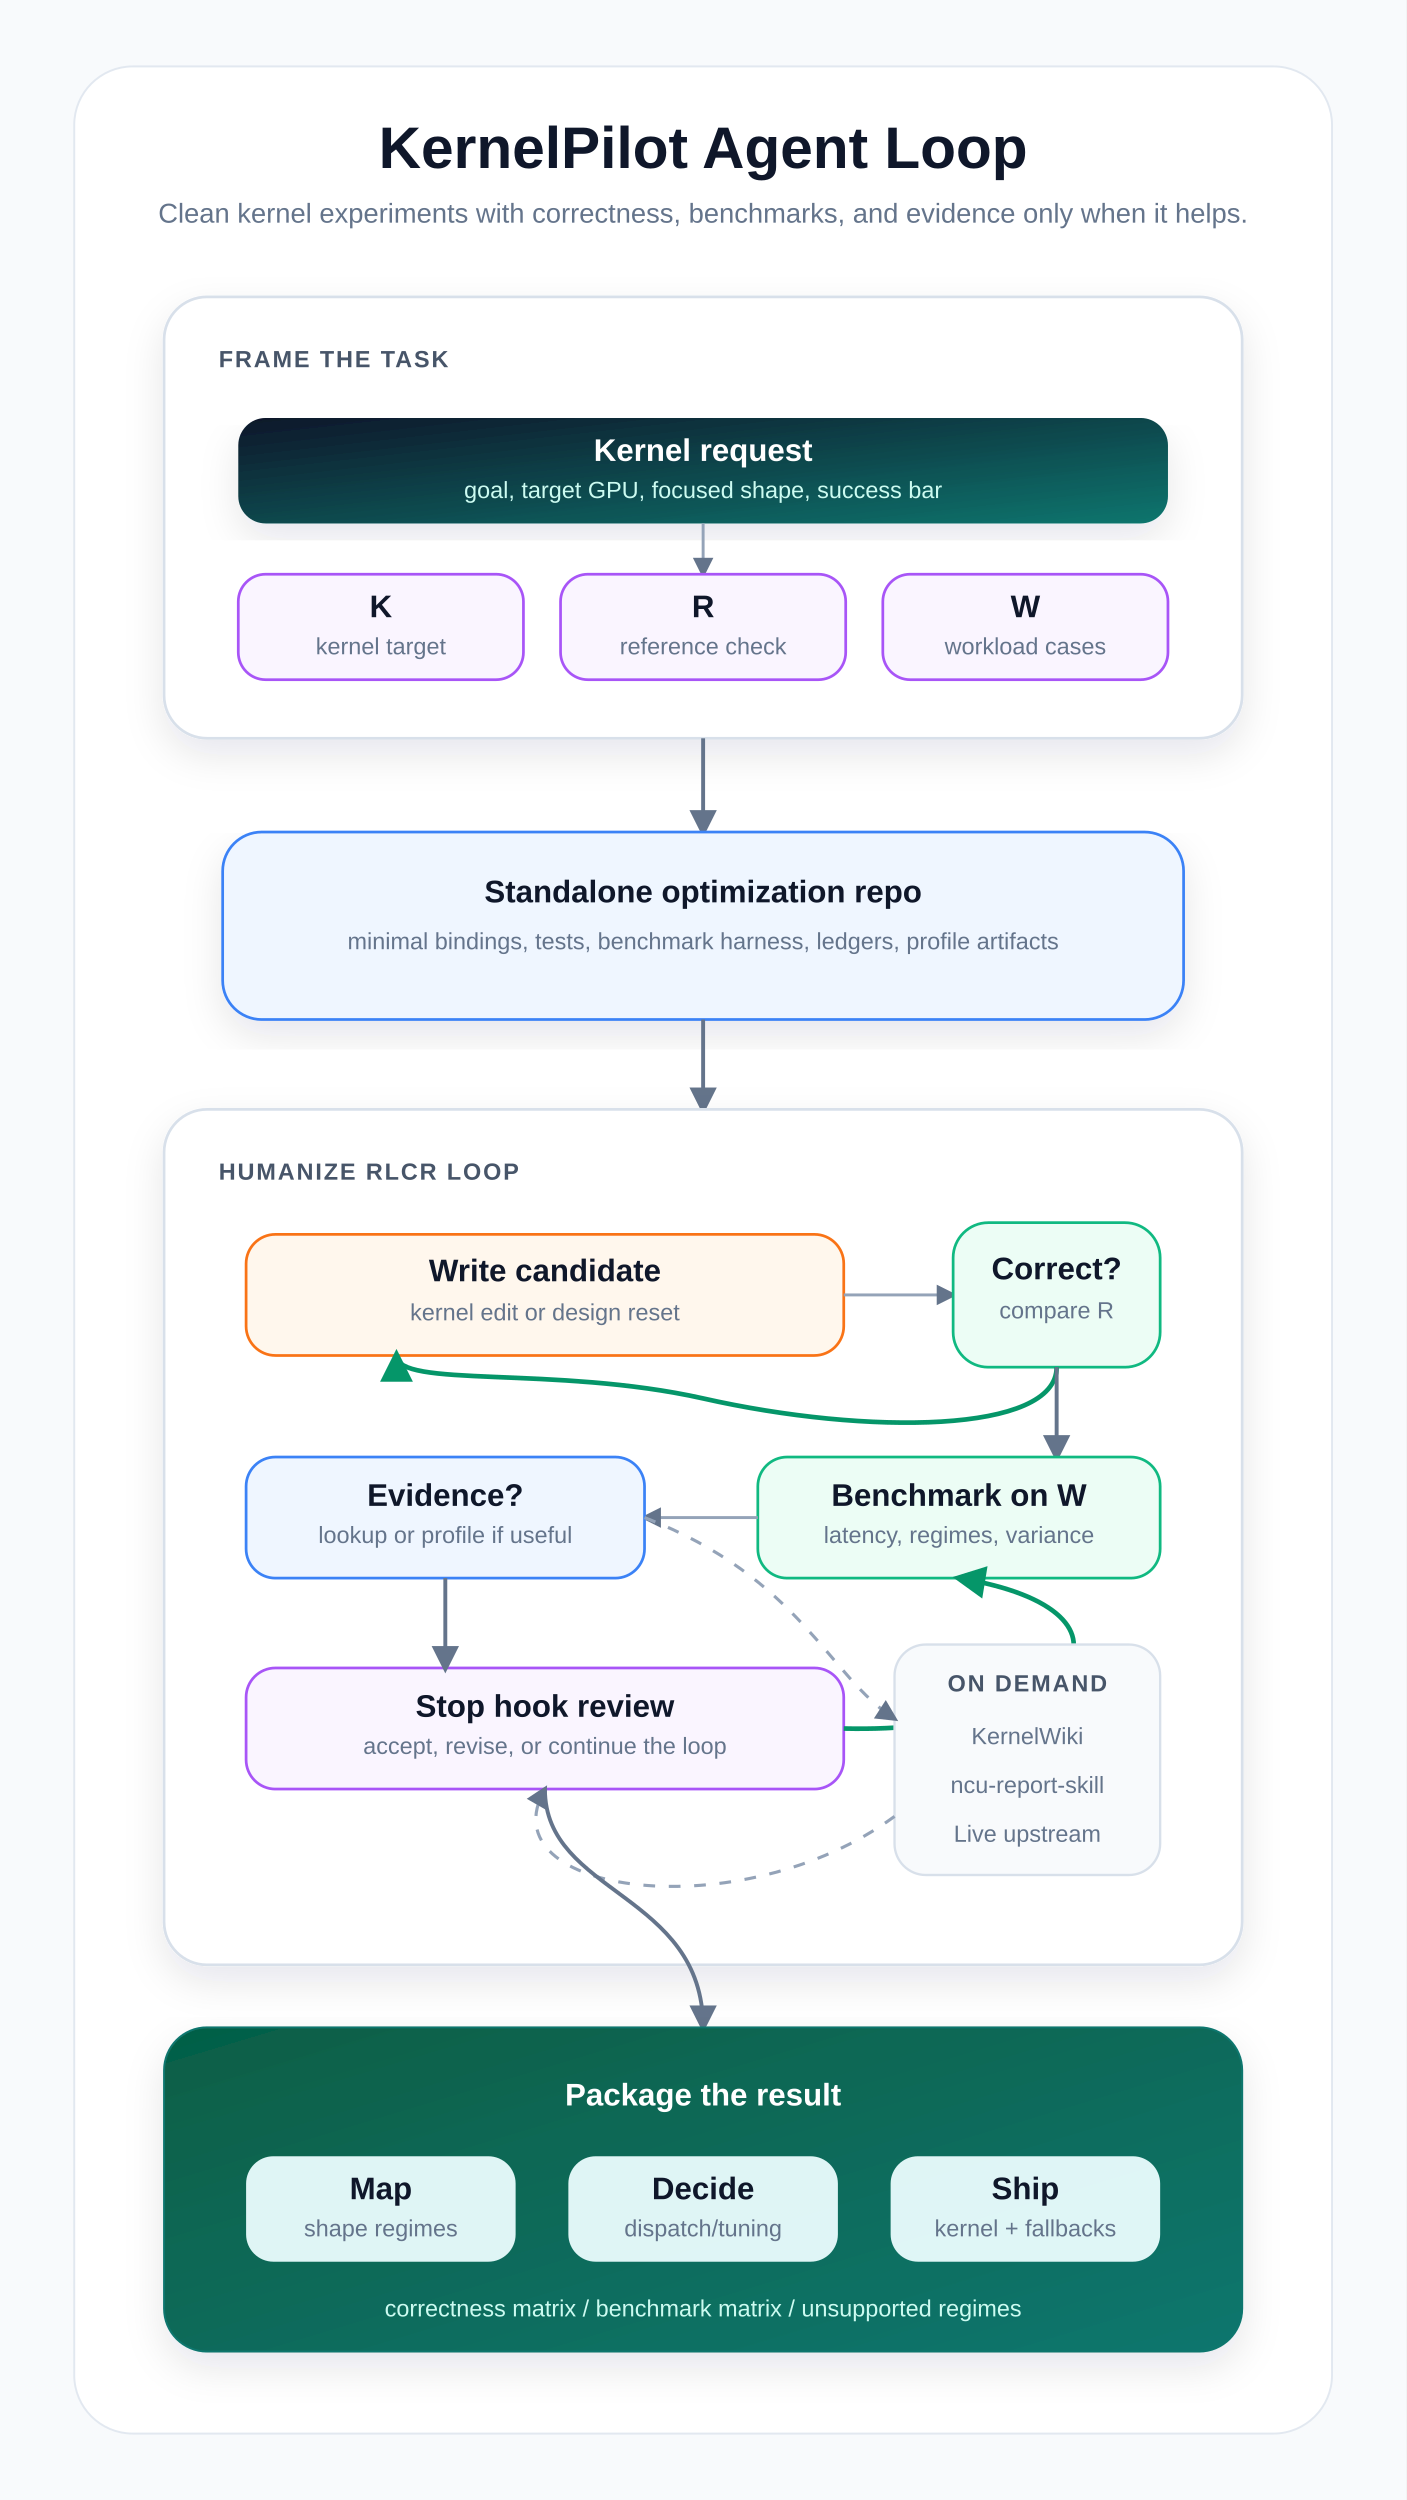
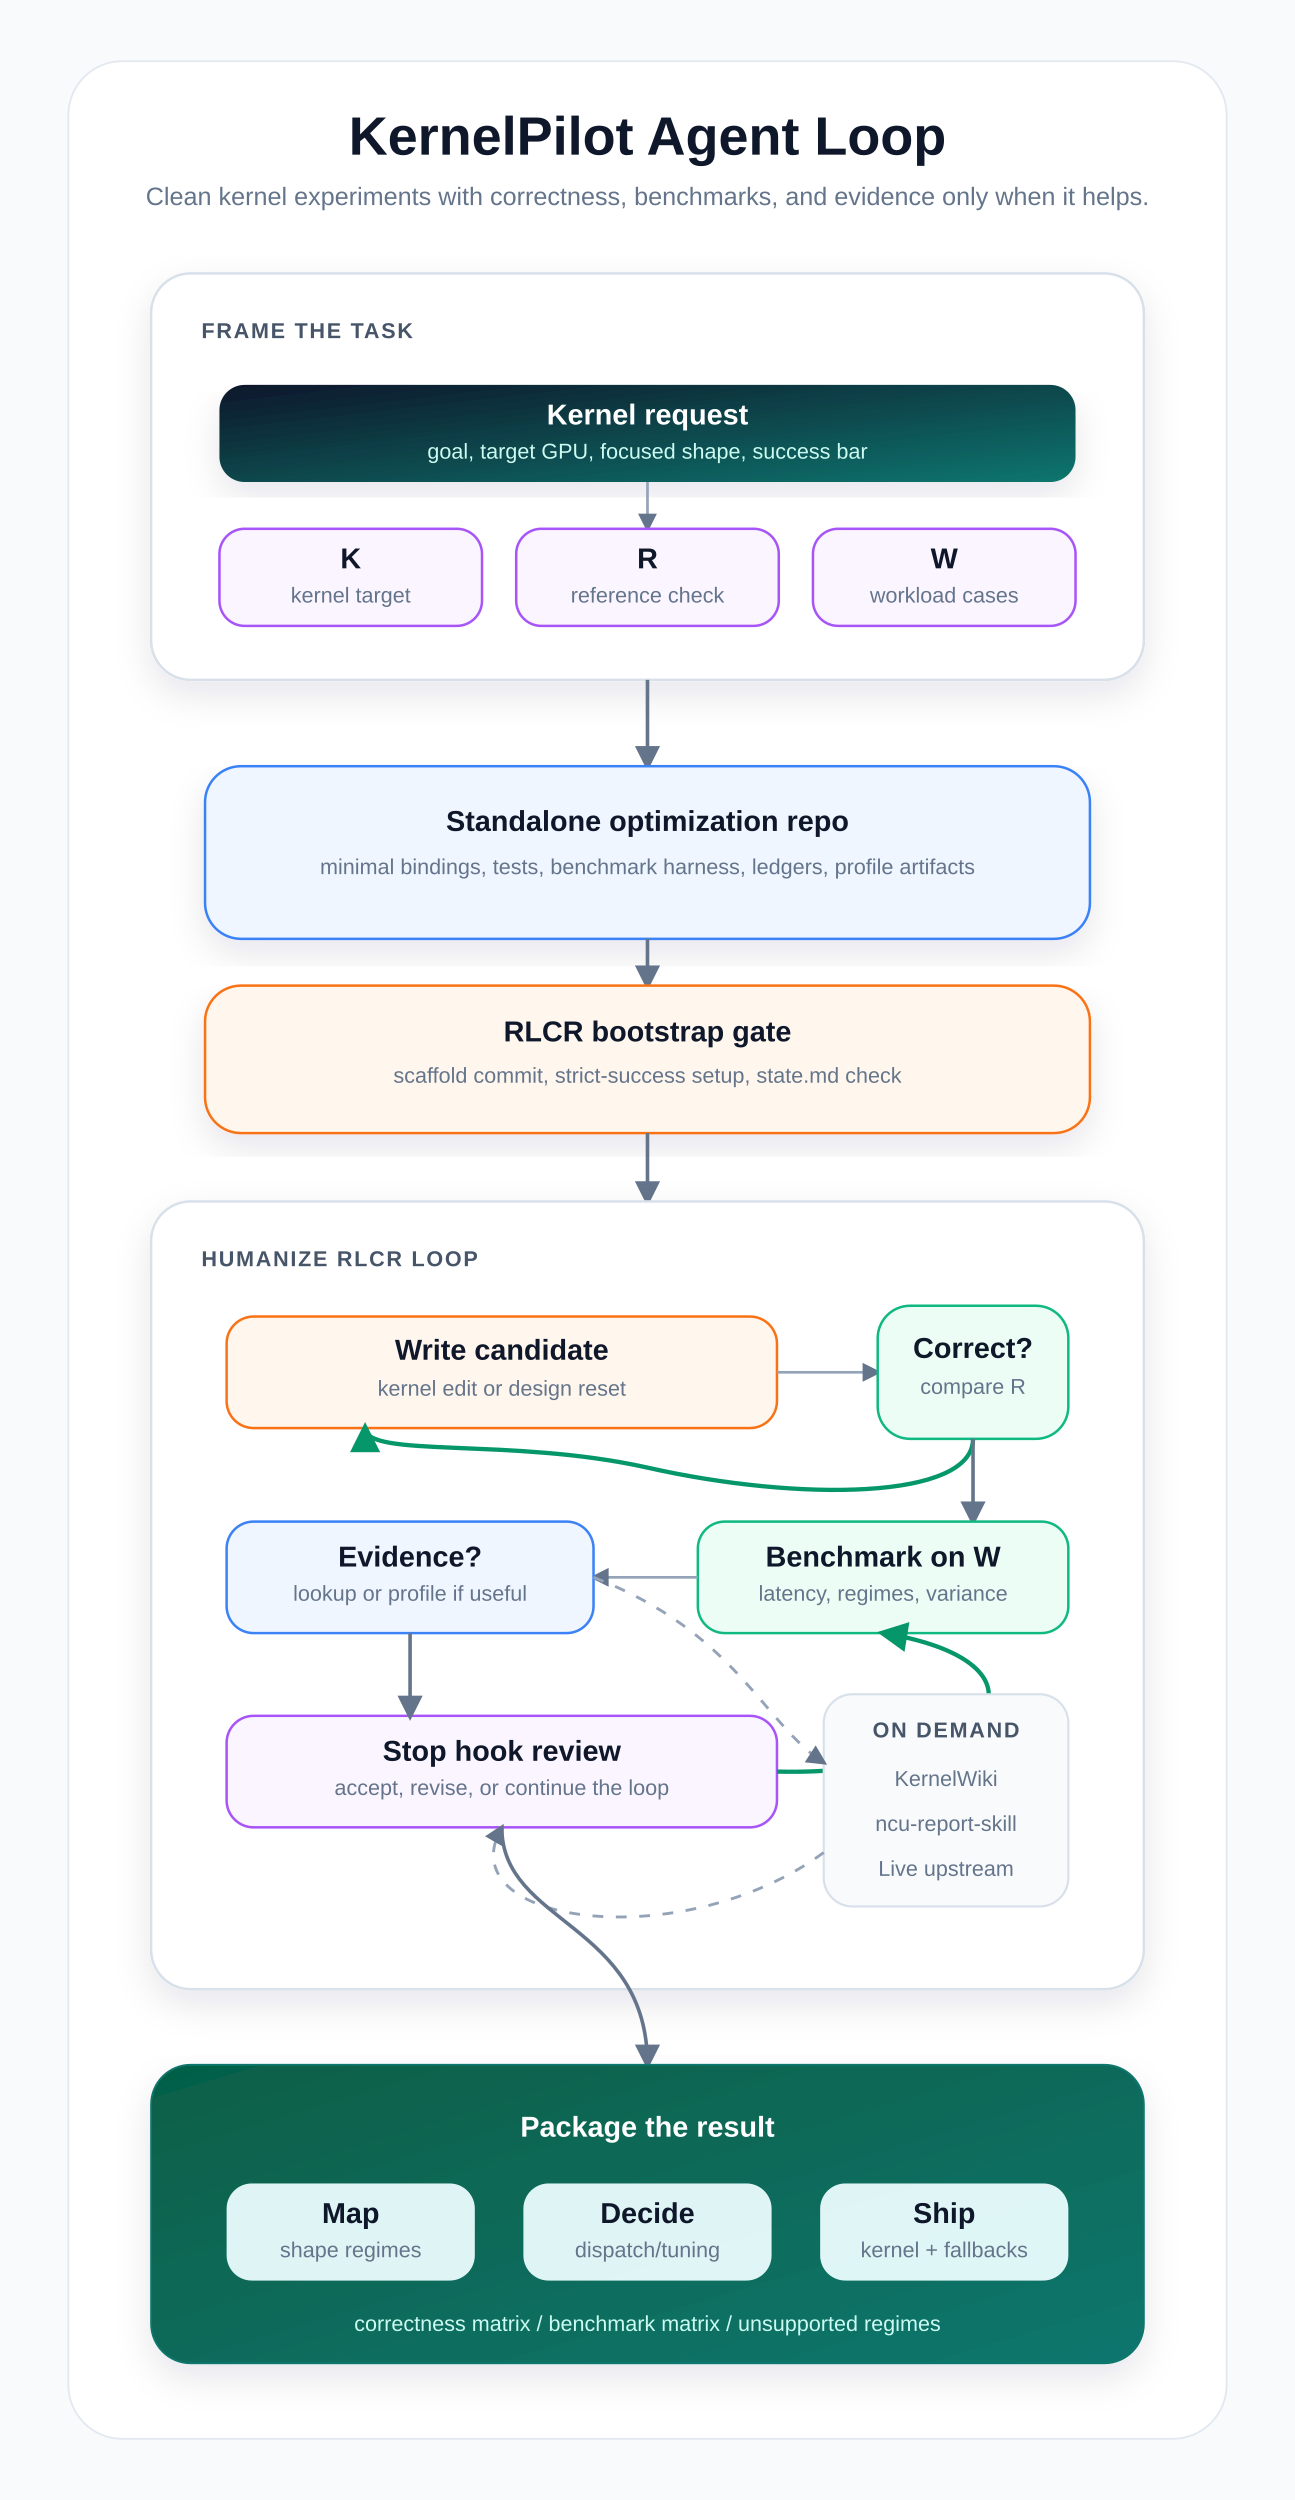
- <svg xmlns="http://www.w3.org/2000/svg" width="720" height="1280" viewBox="0 0 720 1280" role="img" aria-labelledby="title desc">
+ <svg xmlns="http://www.w3.org/2000/svg" width="720" height="1390" viewBox="0 0 720 1390" role="img" aria-labelledby="title desc">
  <defs>
    <linearGradient id="hero" x1="0" y1="0" x2="1" y2="1">
      <stop offset="0%" stop-color="#0f172a" />
      <stop offset="100%" stop-color="#0f766e" />
    </linearGradient>
    <linearGradient id="green" x1="0" y1="0" x2="1" y2="1">
      <stop offset="0%" stop-color="#065f46" />
      <stop offset="100%" stop-color="#0f766e" />
    </linearGradient>
    <filter id="shadow" x="-8%" y="-8%" width="116%" height="124%">
      <feDropShadow dx="0" dy="8" stdDeviation="10" flood-color="#0f172a" flood-opacity="0.10" />
    </filter>
    <marker id="arrow" viewBox="0 0 10 10" refX="8" refY="5" markerWidth="7" markerHeight="7" orient="auto-start-reverse">
      <path d="M 0 0 L 10 5 L 0 10 z" fill="#64748b" />
    </marker>
    <marker id="arrowGreen" viewBox="0 0 10 10" refX="8" refY="5" markerWidth="7" markerHeight="7" orient="auto-start-reverse">
      <path d="M 0 0 L 10 5 L 0 10 z" fill="#059669" />
    </marker>
    <style>
      text { font-family: Arial, Helvetica, sans-serif; }
      .bg { fill: #f8fafc; }
      .panel { fill: #ffffff; stroke: #d8e0ea; stroke-width: 1.4; filter: url(#shadow); }
      .card { fill: #ffffff; stroke: #cbd5e1; stroke-width: 1.3; filter: url(#shadow); }
      .soft { fill: #f8fafc; stroke: #d8e0ea; stroke-width: 1.2; }
      .blue { fill: #eff6ff; stroke: #3b82f6; stroke-width: 1.4; }
      .amber { fill: #fff7ed; stroke: #f97316; stroke-width: 1.4; }
      .purple { fill: #faf5ff; stroke: #a855f7; stroke-width: 1.4; }
      .mint { fill: #ecfdf5; stroke: #10b981; stroke-width: 1.4; }
      .title { font-size: 30px; font-weight: 800; fill: #0f172a; letter-spacing: 0; }
      .subtitle { font-size: 14px; font-weight: 500; fill: #64748b; }
      .section { font-size: 12px; font-weight: 800; fill: #475569; letter-spacing: 0.08em; }
      .label { font-size: 16px; font-weight: 800; fill: #0f172a; letter-spacing: 0; }
      .small { font-size: 12px; font-weight: 500; fill: #64748b; }
      .white { fill: #ffffff; }
      .whiteSub { fill: #ccfbf1; }
      .line { fill: none; stroke: #64748b; stroke-width: 2; marker-end: url(#arrow); }
      .lineSoft { fill: none; stroke: #94a3b8; stroke-width: 1.5; marker-end: url(#arrow); }
      .loop { fill: none; stroke: #059669; stroke-width: 2.4; marker-end: url(#arrowGreen); }
      .dash { fill: none; stroke: #94a3b8; stroke-width: 1.6; stroke-dasharray: 6 7; marker-end: url(#arrow); }
    </style>
  </defs>
-   <rect width="720" height="1280" class="bg" />
-   <rect x="38" y="34" width="644" height="1212" rx="30" fill="#ffffff" stroke="#e2e8f0" />
+   <rect width="720" height="1390" class="bg" />
+   <rect x="38" y="34" width="644" height="1322" rx="30" fill="#ffffff" stroke="#e2e8f0" />
  <text x="360" y="86" text-anchor="middle" class="title">KernelPilot Agent Loop</text>
  <text x="360" y="114" text-anchor="middle" class="subtitle">Clean kernel experiments with correctness, benchmarks, and evidence only when it helps.</text>
  <rect x="84" y="152" width="552" height="226" rx="22" class="panel" />
  <text x="112" y="188" class="section">FRAME THE TASK</text>
  <rect x="122" y="214" width="476" height="54" rx="14" fill="url(#hero)" filter="url(#shadow)" />
  <text x="360" y="236" text-anchor="middle" class="label white">Kernel request</text>
  <text x="360" y="255" text-anchor="middle" class="small whiteSub">goal, target GPU, focused shape, success bar</text>
  <path d="M 360 268 L 360 294" class="lineSoft" />
  <rect x="122" y="294" width="146" height="54" rx="14" class="purple" />
  <text x="195" y="316" text-anchor="middle" class="label">K</text>
  <text x="195" y="335" text-anchor="middle" class="small">kernel target</text>
  <rect x="287" y="294" width="146" height="54" rx="14" class="purple" />
  <text x="360" y="316" text-anchor="middle" class="label">R</text>
  <text x="360" y="335" text-anchor="middle" class="small">reference check</text>
  <rect x="452" y="294" width="146" height="54" rx="14" class="purple" />
  <text x="525" y="316" text-anchor="middle" class="label">W</text>
  <text x="525" y="335" text-anchor="middle" class="small">workload cases</text>
  <path d="M 360 378 L 360 426" class="line" />
  <rect x="114" y="426" width="492" height="96" rx="20" class="blue" filter="url(#shadow)" />
  <text x="360" y="462" text-anchor="middle" class="label">Standalone optimization repo</text>
  <text x="360" y="486" text-anchor="middle" class="small">minimal bindings, tests, benchmark harness, ledgers, profile artifacts</text>
-   <path d="M 360 522 L 360 568" class="line" />
-   <rect x="84" y="568" width="552" height="438" rx="22" class="panel" />
-   <text x="112" y="604" class="section">HUMANIZE RLCR LOOP</text>
-   <rect x="126" y="632" width="306" height="62" rx="15" class="amber" />
-   <text x="279" y="656" text-anchor="middle" class="label">Write candidate</text>
-   <text x="279" y="676" text-anchor="middle" class="small">kernel edit or design reset</text>
-   <path d="M 432 663 L 488 663" class="lineSoft" />
-   <rect x="488" y="626" width="106" height="74" rx="18" class="mint" />
-   <text x="541" y="655" text-anchor="middle" class="label">Correct?</text>
-   <text x="541" y="675" text-anchor="middle" class="small">compare R</text>
-   <path d="M 541 700 C 541 734 444 735 360 716 C 284 699 203 711 203 694" class="loop" />
-   <path d="M 541 700 L 541 746" class="line" />
-   <rect x="388" y="746" width="206" height="62" rx="15" class="mint" />
-   <text x="491" y="771" text-anchor="middle" class="label">Benchmark on W</text>
-   <text x="491" y="790" text-anchor="middle" class="small">latency, regimes, variance</text>
-   <path d="M 388 777 L 330 777" class="lineSoft" />
-   <rect x="126" y="746" width="204" height="62" rx="15" class="blue" />
-   <text x="228" y="771" text-anchor="middle" class="label">Evidence?</text>
-   <text x="228" y="790" text-anchor="middle" class="small">lookup or profile if useful</text>
-   <rect x="126" y="854" width="306" height="62" rx="15" class="purple" />
-   <text x="279" y="879" text-anchor="middle" class="label">Stop hook review</text>
-   <text x="279" y="898" text-anchor="middle" class="small">accept, revise, or continue the loop</text>
-   <path d="M 228 808 L 228 854" class="line" />
-   <path d="M 432 885 C 552 888 595 825 491 808" class="loop" />
-   <rect x="458" y="842" width="136" height="118" rx="16" class="soft" />
-   <text x="526" y="866" text-anchor="middle" class="section">ON DEMAND</text>
-   <text x="526" y="893" text-anchor="middle" class="small">KernelWiki</text>
-   <text x="526" y="918" text-anchor="middle" class="small">ncu-report-skill</text>
-   <text x="526" y="943" text-anchor="middle" class="small">Live upstream</text>
-   <path d="M 330 777 C 410 808 424 858 458 880" class="dash" />
-   <path d="M 458 930 C 379 988 248 970 279 916" class="dash" />
-   <path d="M 279 916 C 279 970 360 969 360 1038" class="line" />
-   <rect x="84" y="1038" width="552" height="166" rx="22" fill="url(#green)" stroke="#0f766e" filter="url(#shadow)" />
-   <text x="360" y="1078" text-anchor="middle" class="label white">Package the result</text>
-   <rect x="126" y="1104" width="138" height="54" rx="14" fill="#ecfeff" opacity="0.94" />
-   <text x="195" y="1126" text-anchor="middle" class="label">Map</text>
-   <text x="195" y="1145" text-anchor="middle" class="small">shape regimes</text>
-   <rect x="291" y="1104" width="138" height="54" rx="14" fill="#ecfeff" opacity="0.94" />
-   <text x="360" y="1126" text-anchor="middle" class="label">Decide</text>
-   <text x="360" y="1145" text-anchor="middle" class="small">dispatch/tuning</text>
-   <rect x="456" y="1104" width="138" height="54" rx="14" fill="#ecfeff" opacity="0.94" />
-   <text x="525" y="1126" text-anchor="middle" class="label">Ship</text>
-   <text x="525" y="1145" text-anchor="middle" class="small">kernel + fallbacks</text>
-   <text x="360" y="1186" text-anchor="middle" class="small whiteSub">correctness matrix / benchmark matrix / unsupported regimes</text>
+   <path d="M 360 522 L 360 548" class="line" />
+   <rect x="114" y="548" width="492" height="82" rx="20" class="amber" filter="url(#shadow)" />
+   <text x="360" y="579" text-anchor="middle" class="label">RLCR bootstrap gate</text>
+   <text x="360" y="602" text-anchor="middle" class="small">scaffold commit, strict-success setup, state.md check</text>
+   <path d="M 360 630 L 360 668" class="line" />
+   <rect x="84" y="668" width="552" height="438" rx="22" class="panel" />
+   <text x="112" y="704" class="section">HUMANIZE RLCR LOOP</text>
+   <rect x="126" y="732" width="306" height="62" rx="15" class="amber" />
+   <text x="279" y="756" text-anchor="middle" class="label">Write candidate</text>
+   <text x="279" y="776" text-anchor="middle" class="small">kernel edit or design reset</text>
+   <path d="M 432 763 L 488 763" class="lineSoft" />
+   <rect x="488" y="726" width="106" height="74" rx="18" class="mint" />
+   <text x="541" y="755" text-anchor="middle" class="label">Correct?</text>
+   <text x="541" y="775" text-anchor="middle" class="small">compare R</text>
+   <path d="M 541 800 C 541 834 444 835 360 816 C 284 799 203 811 203 794" class="loop" />
+   <path d="M 541 800 L 541 846" class="line" />
+   <rect x="388" y="846" width="206" height="62" rx="15" class="mint" />
+   <text x="491" y="871" text-anchor="middle" class="label">Benchmark on W</text>
+   <text x="491" y="890" text-anchor="middle" class="small">latency, regimes, variance</text>
+   <path d="M 388 877 L 330 877" class="lineSoft" />
+   <rect x="126" y="846" width="204" height="62" rx="15" class="blue" />
+   <text x="228" y="871" text-anchor="middle" class="label">Evidence?</text>
+   <text x="228" y="890" text-anchor="middle" class="small">lookup or profile if useful</text>
+   <rect x="126" y="954" width="306" height="62" rx="15" class="purple" />
+   <text x="279" y="979" text-anchor="middle" class="label">Stop hook review</text>
+   <text x="279" y="998" text-anchor="middle" class="small">accept, revise, or continue the loop</text>
+   <path d="M 228 908 L 228 954" class="line" />
+   <path d="M 432 985 C 552 988 595 925 491 908" class="loop" />
+   <rect x="458" y="942" width="136" height="118" rx="16" class="soft" />
+   <text x="526" y="966" text-anchor="middle" class="section">ON DEMAND</text>
+   <text x="526" y="993" text-anchor="middle" class="small">KernelWiki</text>
+   <text x="526" y="1018" text-anchor="middle" class="small">ncu-report-skill</text>
+   <text x="526" y="1043" text-anchor="middle" class="small">Live upstream</text>
+   <path d="M 330 877 C 410 908 424 958 458 980" class="dash" />
+   <path d="M 458 1030 C 379 1088 248 1070 279 1016" class="dash" />
+   <path d="M 279 1016 C 279 1070 360 1069 360 1148" class="line" />
+   <rect x="84" y="1148" width="552" height="166" rx="22" fill="url(#green)" stroke="#0f766e" filter="url(#shadow)" />
+   <text x="360" y="1188" text-anchor="middle" class="label white">Package the result</text>
+   <rect x="126" y="1214" width="138" height="54" rx="14" fill="#ecfeff" opacity="0.94" />
+   <text x="195" y="1236" text-anchor="middle" class="label">Map</text>
+   <text x="195" y="1255" text-anchor="middle" class="small">shape regimes</text>
+   <rect x="291" y="1214" width="138" height="54" rx="14" fill="#ecfeff" opacity="0.94" />
+   <text x="360" y="1236" text-anchor="middle" class="label">Decide</text>
+   <text x="360" y="1255" text-anchor="middle" class="small">dispatch/tuning</text>
+   <rect x="456" y="1214" width="138" height="54" rx="14" fill="#ecfeff" opacity="0.94" />
+   <text x="525" y="1236" text-anchor="middle" class="label">Ship</text>
+   <text x="525" y="1255" text-anchor="middle" class="small">kernel + fallbacks</text>
+   <text x="360" y="1296" text-anchor="middle" class="small whiteSub">correctness matrix / benchmark matrix / unsupported regimes</text>
</svg>
